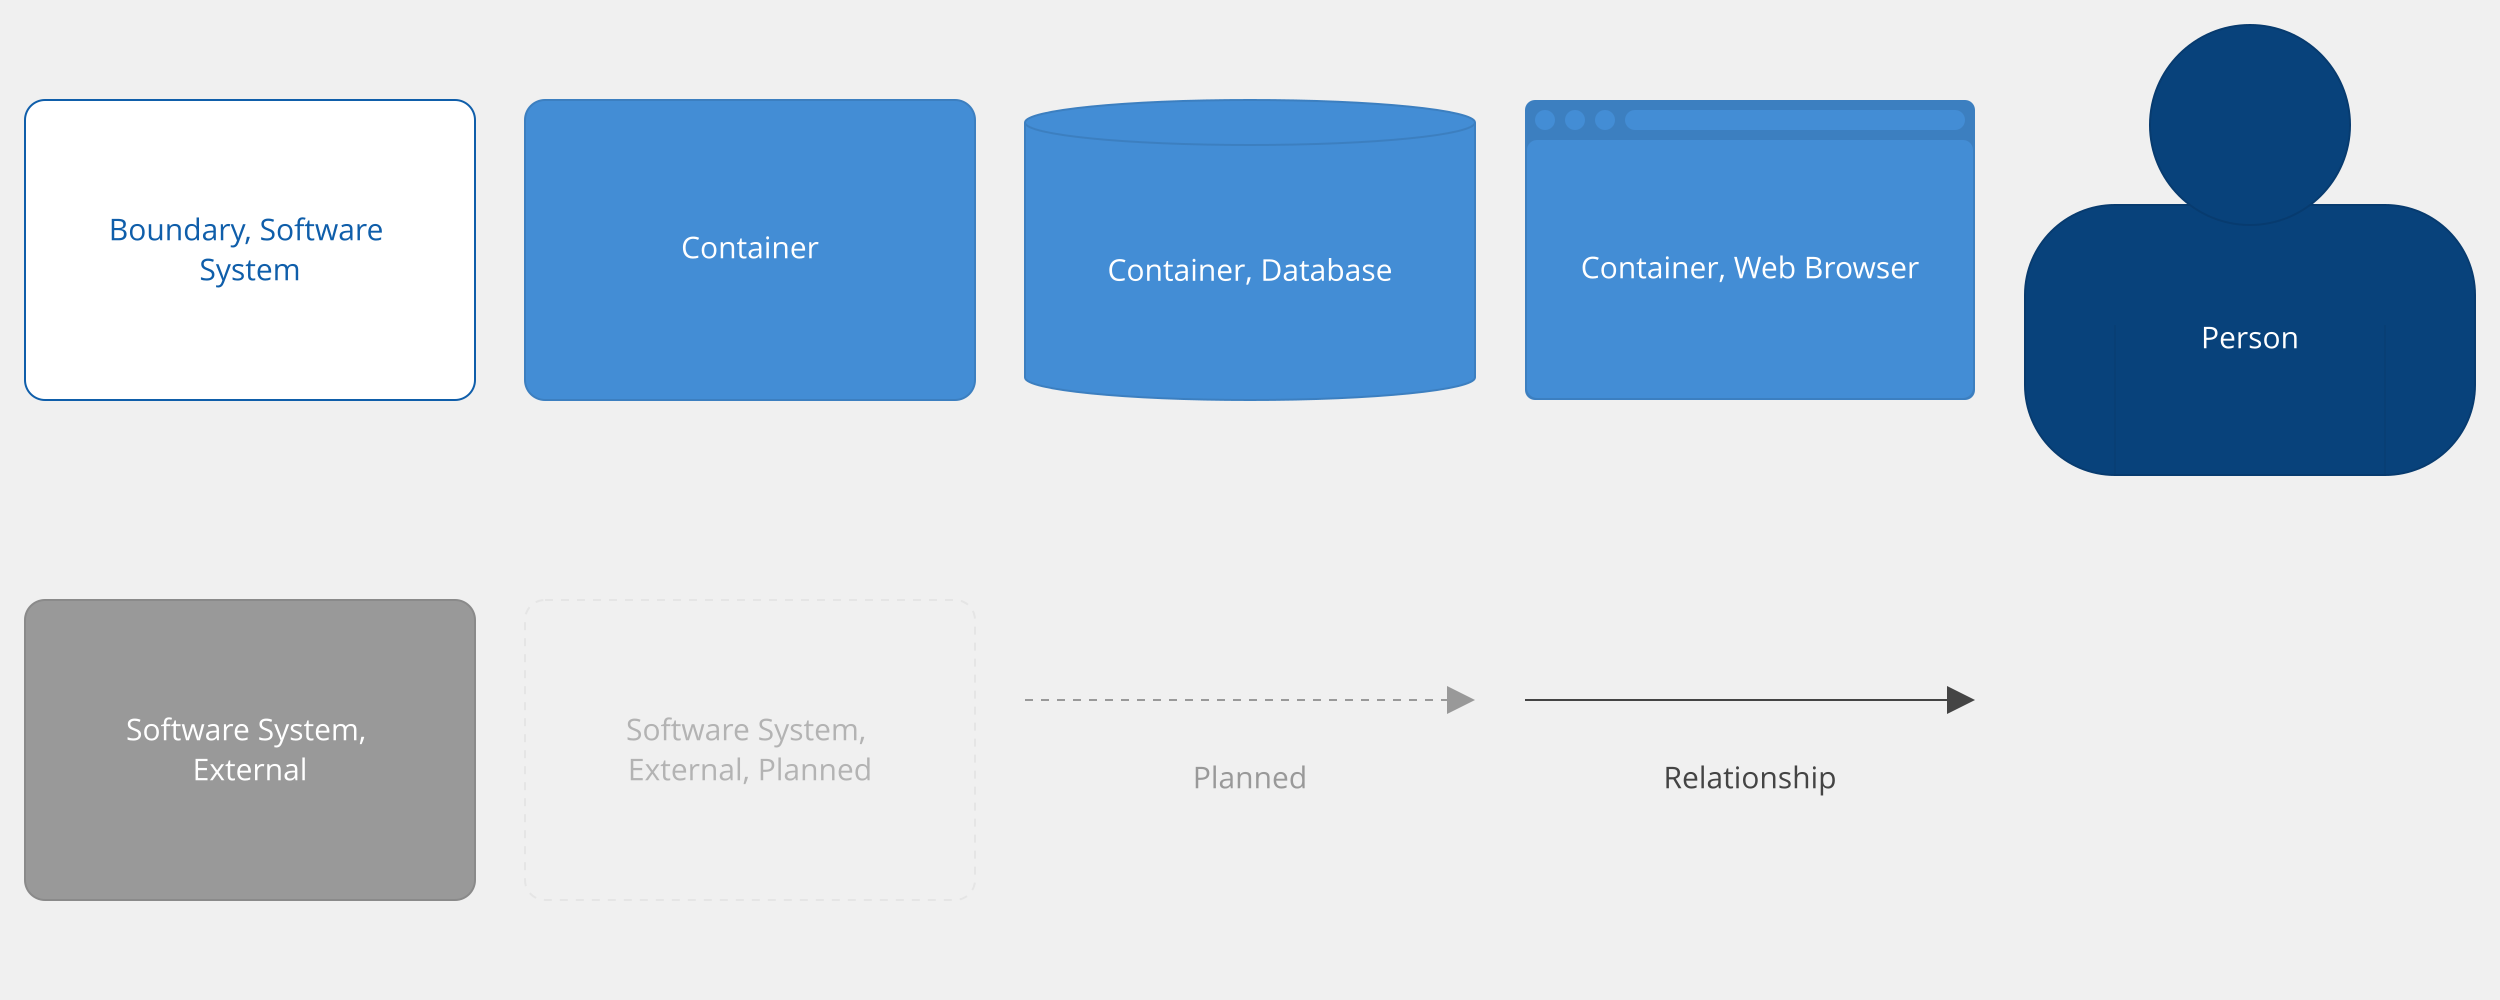
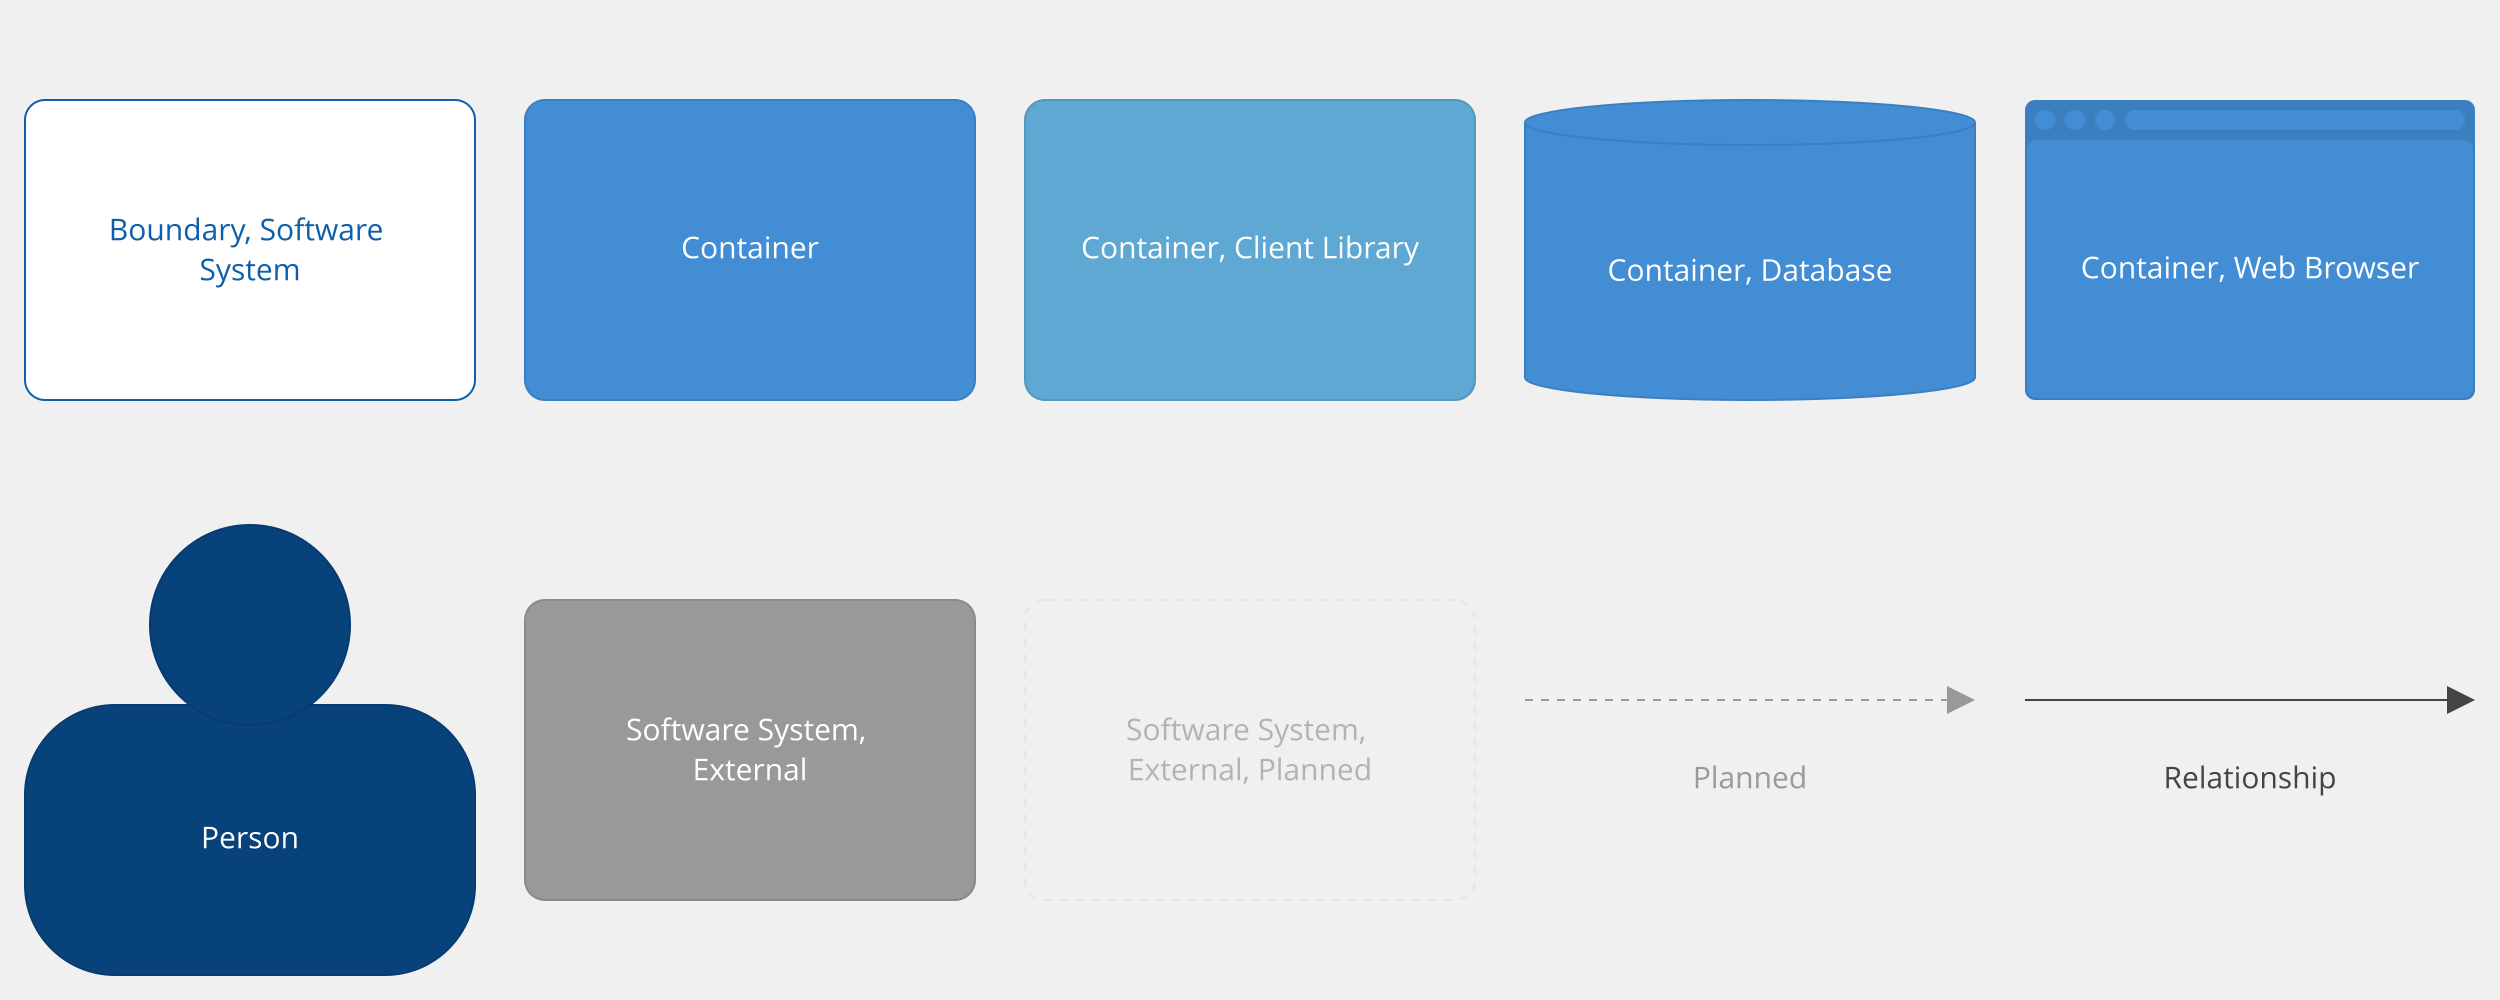
<svg xmlns="http://www.w3.org/2000/svg" version="1.1" viewBox="0 0 2500 1000" style="background: #ffffff">
  <g transform="translate(25,100)">
    <rect width="450" height="300" rx="20" ry="20" x="0" y="0" fill="#ffffff" stroke-width="2" stroke="#0f5eaa" stroke-dasharray="" />
    <text x="225" y="77" text-anchor="middle" dominant-baseline="hanging" fill="#0f5eaa" font-size="30px" font-family="Open Sans, Tahoma, Arial">
      <tspan x="225" dy="40px">Boundary, Software</tspan>
      <tspan x="225" dy="40px">System</tspan>
    </text>
  </g>
  <g transform="translate(525,100)">
    <rect width="450" height="300" rx="20" ry="20" x="0" y="0" fill="#438dd5" stroke-width="2" stroke="#3c7fc0" stroke-dasharray="" />
    <text x="225" y="95" text-anchor="middle" dominant-baseline="hanging" fill="#ffffff" font-size="30px" font-family="Open Sans, Tahoma, Arial">
      <tspan x="225" dy="40px">Container</tspan>
    </text>
  </g>
  <g transform="translate(1025,100)">
+     <rect width="450" height="300" rx="20" ry="20" x="0" y="0" fill="#5fa8d3" stroke-width="2" stroke="#5697be" stroke-dasharray="" />
+     <text x="225" y="95" text-anchor="middle" dominant-baseline="hanging" fill="#ffffff" font-size="30px" font-family="Open Sans, Tahoma, Arial">
+       <tspan x="225" dy="40px">Container, Client Library</tspan>
+     </text>
+   </g>
+   <g transform="translate(1525,100)">
    <path id="keyElementCylinderPath" d="M 0,22.5 a 225,22.5 0,0,0 450 0 a 225,22.5 0,0,0 -450 0 l 0,255 a 225,22.5 0,0,0 450 0 l 0,-255" fill="#438dd5" stroke-width="2" stroke="#3c7fc0" stroke-dasharray="" />
    <text x="225" y="117.5" text-anchor="middle" dominant-baseline="hanging" fill="#ffffff" font-size="30px" font-family="Open Sans, Tahoma, Arial">
      <tspan x="225" dy="40px">Container, Database</tspan>
    </text>
  </g>
-   <g transform="translate(1525,100)">
+   <g transform="translate(2025,100)">
    <rect width="450" height="300" rx="10" ry="10" x="0" y="0" fill="#3c7fc0" stroke-width="0" stroke="#3c7fc0" stroke-dasharray="" />
    <rect width="446" height="258" rx="10" ry="10" x="2" y="40" fill="#438dd5" stroke-width="0" />
    <rect width="340" height="20" rx="10" ry="10" x="100" y="10" fill="#438dd5" stroke-width="0" />
    <ellipse cx="20" cy="20" rx="10" ry="10" fill="#438dd5" stroke-width="0" />
    <ellipse cx="50" cy="20" rx="10" ry="10" fill="#438dd5" stroke-width="0" />
    <ellipse cx="80" cy="20" rx="10" ry="10" fill="#438dd5" stroke-width="0" />
    <text x="225" y="115" text-anchor="middle" dominant-baseline="hanging" fill="#ffffff" font-size="30px" font-family="Open Sans, Tahoma, Arial">
      <tspan x="225" dy="40px">Container, Web Browser</tspan>
    </text>
  </g>
-   <g transform="translate(2025,25)">
+   <g transform="translate(25,525)">
    <rect x="0" y="180" width="450" height="270" rx="90" fill="#08427b" stroke-width="2" stroke="#073b6f" stroke-dasharray="" />
    <circle cx="225" cy="100" r="100" fill="#08427b" stroke-width="2" stroke="#073b6f" stroke-dasharray="" />
    <line x1="90" y1="300" x2="90" y2="450" stroke-width="1" stroke="#073b6f" stroke-dasharray="" />
    <line x1="360" y1="300" x2="360" y2="450" stroke-width="1" stroke="#073b6f" stroke-dasharray="" />
    <text x="225" y="260" text-anchor="middle" dominant-baseline="hanging" fill="#ffffff" font-size="30px" font-family="Open Sans, Tahoma, Arial">
      <tspan x="225" dy="40px">Person</tspan>
    </text>
  </g>
-   <g transform="translate(25,600)">
+   <g transform="translate(525,600)">
    <rect width="450" height="300" rx="20" ry="20" x="0" y="0" fill="#999999" stroke-width="2" stroke="#8a8a8a" stroke-dasharray="" />
    <text x="225" y="77" text-anchor="middle" dominant-baseline="hanging" fill="#ffffff" font-size="30px" font-family="Open Sans, Tahoma, Arial">
      <tspan x="225" dy="40px">Software System,</tspan>
      <tspan x="225" dy="40px">External</tspan>
    </text>
  </g>
-   <g transform="translate(525,600)">
+   <g transform="translate(1025,600)">
    <rect width="450" height="300" rx="20" ry="20" x="0" y="0" fill="#f0f0f0" stroke-width="2" stroke="#e5e5e5" stroke-dasharray="8,8" />
    <text x="225" y="77" text-anchor="middle" dominant-baseline="hanging" fill="#b3b3b3" font-size="30px" font-family="Open Sans, Tahoma, Arial">
      <tspan x="225" dy="40px">Software System,</tspan>
      <tspan x="225" dy="40px">External, Planned</tspan>
    </text>
  </g>
-   <g transform="translate(1025,670)">
+   <g transform="translate(1525,670)">
    <path d="M422,0 L422,44 L450,30 L 422,16" style="fill:#999999" />
    <path d="M0,30 L422,30" style="stroke:#999999; stroke-width: 2; fill: none; stroke-dasharray: 8 8;" />
    <text x="225" y="55" text-anchor="middle" dominant-baseline="hanging" fill="#999999" font-size="30px" font-family="Open Sans, Tahoma, Arial">
      <tspan x="225" dy="40px">Planned</tspan>
    </text>
  </g>
-   <g transform="translate(1525,670)">
+   <g transform="translate(2025,670)">
    <path d="M422,0 L422,44 L450,30 L 422,16" style="fill:#444444" />
    <path d="M0,30 L422,30" style="stroke:#444444; stroke-width: 2; fill: none; stroke-dasharray: ;" />
    <text x="225" y="55" text-anchor="middle" dominant-baseline="hanging" fill="#444444" font-size="30px" font-family="Open Sans, Tahoma, Arial">
      <tspan x="225" dy="40px">Relationship</tspan>
    </text>
  </g>
</svg>
